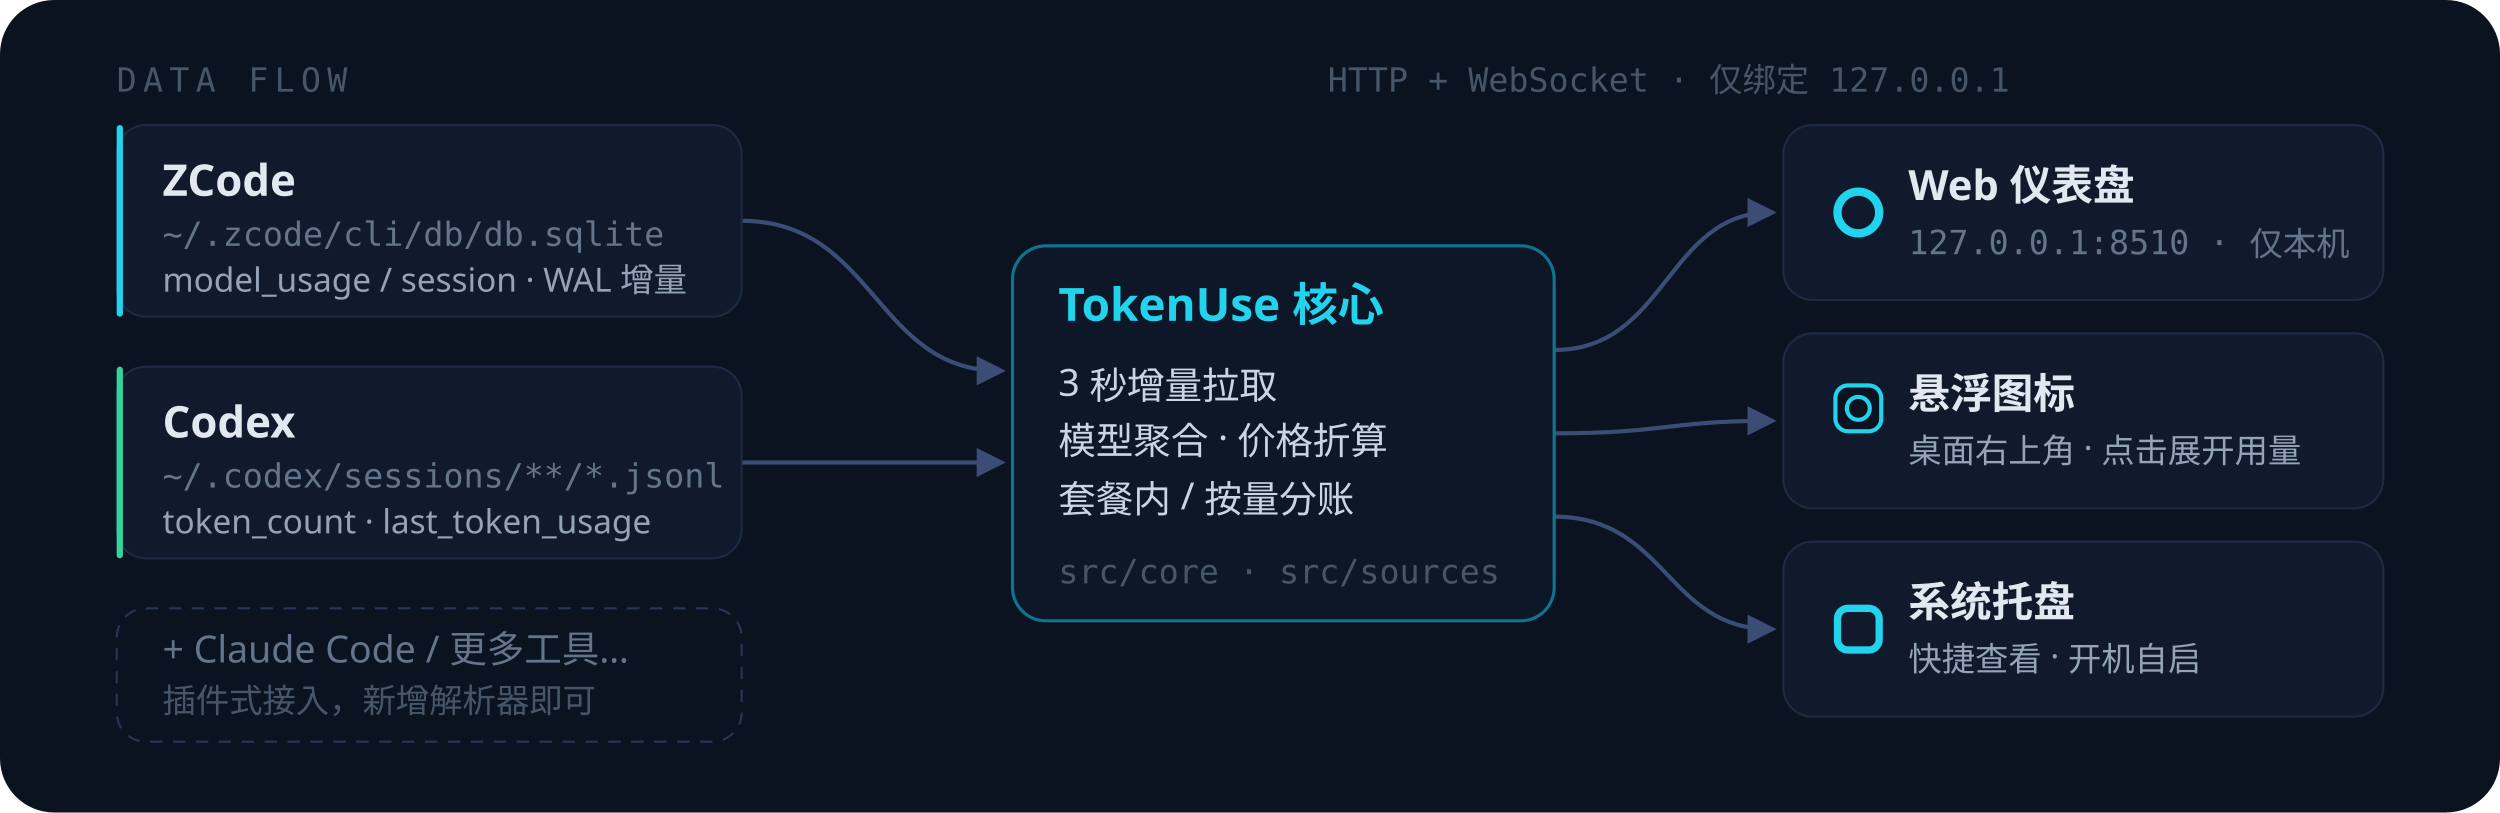
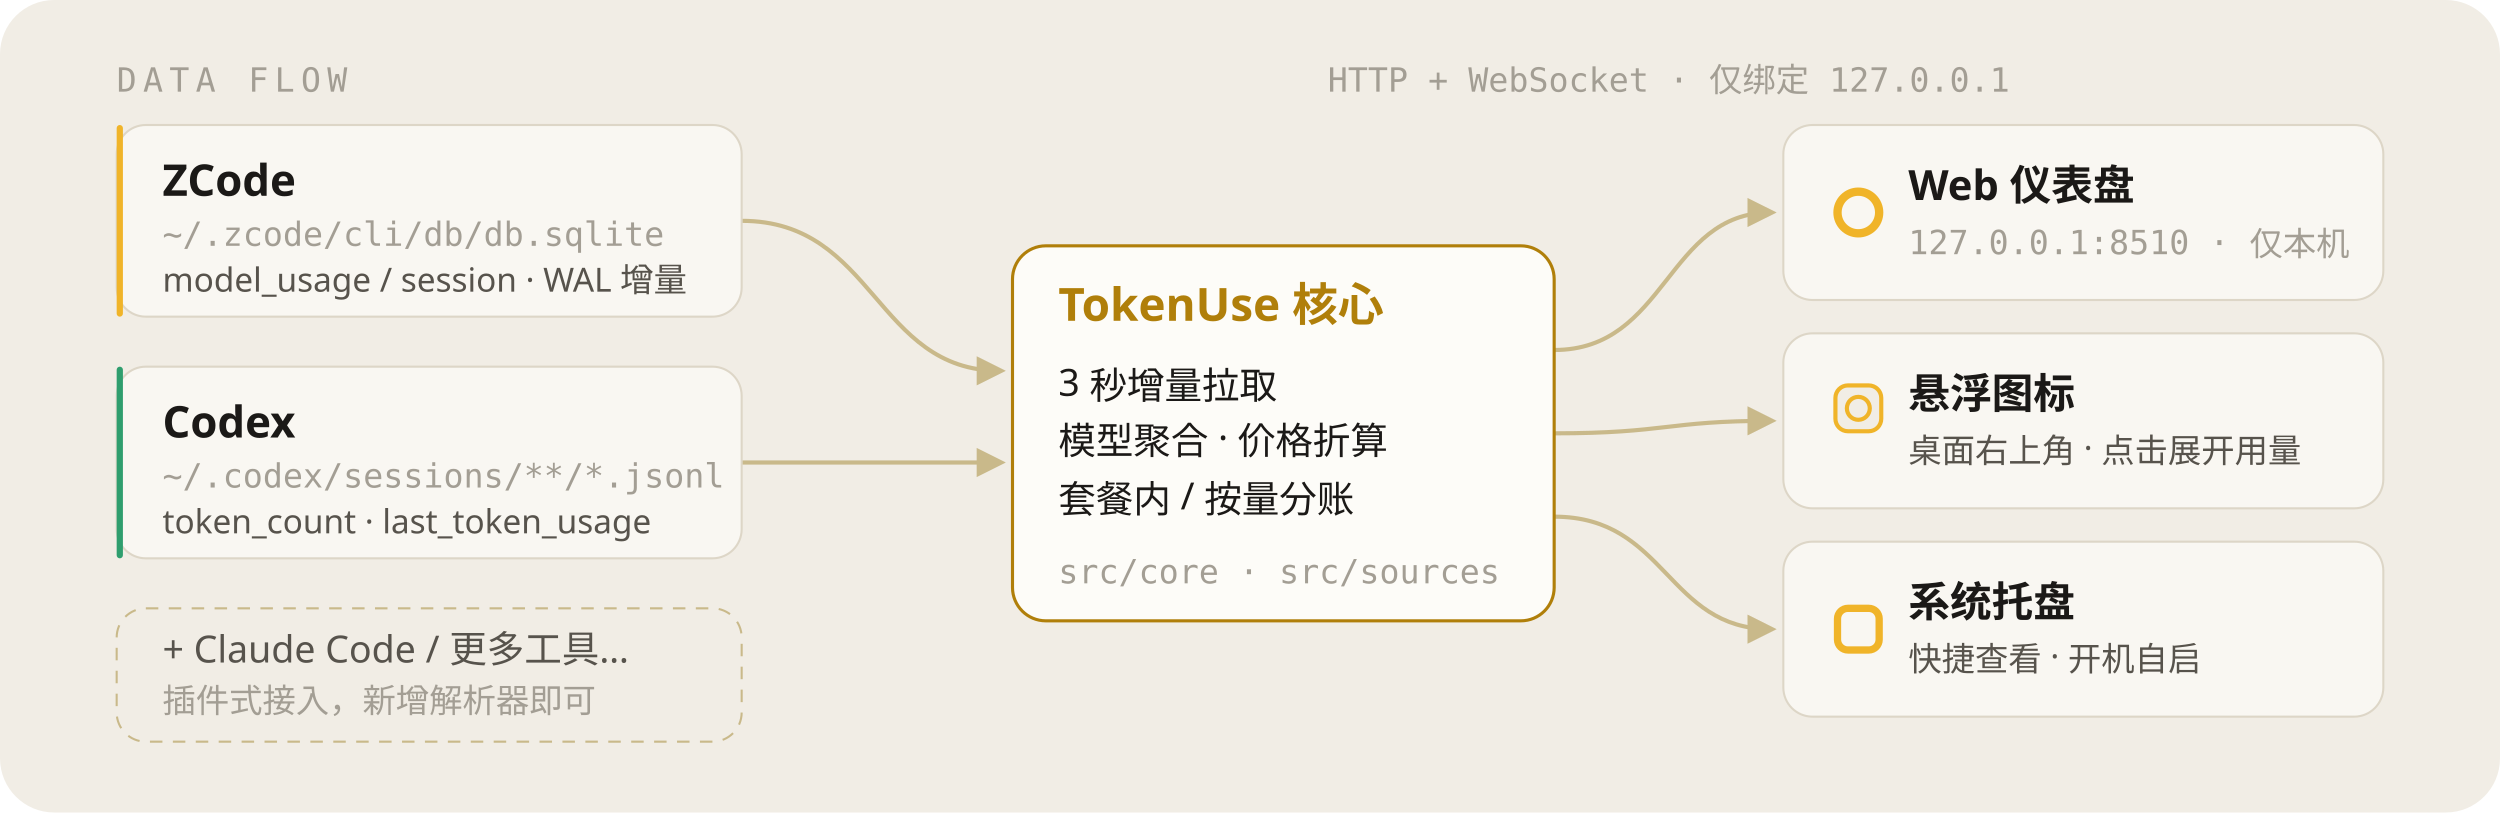
<svg xmlns="http://www.w3.org/2000/svg" width="1200" height="390" viewBox="0 0 1200 390" role="img" aria-labelledby="arch-title arch-desc">
  <defs>
    <marker id="arrow" viewBox="0 0 10 10" refX="8" refY="5" markerWidth="7" markerHeight="7" orient="auto-start-reverse">
-       <path d="M 0 0 L 10 5 L 0 10 z" fill="#3b4d75" />
+       <path d="M 0 0 L 10 5 L 0 10 z" fill="#c9b98a" />
    </marker>
  </defs>
-   <rect width="1200" height="390" rx="26" fill="#0b1220" />
-   <text x="56" y="44" font-family="Consolas, ui-monospace, SFMono-Regular, Menlo, monospace" font-size="16" fill="#475569" letter-spacing="3">DATA FLOW</text>
-   <text x="801" y="44" text-anchor="middle" font-family="Consolas, ui-monospace, SFMono-Regular, Menlo, monospace" font-size="16" fill="#475569">HTTP + WebSocket · 仅绑定 127.0.0.1</text>
-   <g fill="none" stroke="#3b4d75" stroke-width="2" marker-end="url(#arrow)">
+   <rect width="1200" height="390" rx="26" fill="#f1ede5" />
+   <text x="56" y="44" font-family="Consolas, ui-monospace, SFMono-Regular, Menlo, monospace" font-size="16" fill="#a39e94" letter-spacing="3">DATA FLOW</text>
+   <text x="801" y="44" text-anchor="middle" font-family="Consolas, ui-monospace, SFMono-Regular, Menlo, monospace" font-size="16" fill="#a39e94">HTTP + WebSocket · 仅绑定 127.0.0.1</text>
+   <g fill="none" stroke="#c9b98a" stroke-width="2" marker-end="url(#arrow)">
    <path d="M356 106 C 420 106, 420 178, 480 178" />
    <path d="M356 222 C 420 222, 420 222, 480 222" />
    <path d="M746 168 C 800 168, 800 102, 850 102" />
    <path d="M746 208 C 800 208, 800 202, 850 202" />
    <path d="M746 248 C 800 248, 800 302, 850 302" />
  </g>
  <g id="sources">
-     <rect x="56" y="60" width="300" height="92" rx="14" fill="#111a2c" stroke="#1e2a44" />
-     <rect x="56" y="60" width="3" height="92" rx="1.5" fill="#22d3ee" />
-     <text x="78" y="94" font-family="Segoe UI, PingFang SC, Microsoft YaHei, sans-serif" font-size="21" font-weight="600" fill="#e2e8f0">ZCode</text>
-     <text x="78" y="118" font-family="Consolas, ui-monospace, SFMono-Regular, Menlo, monospace" font-size="16" fill="#64748b">~/.zcode/cli/db/db.sqlite</text>
-     <text x="78" y="140" font-family="Segoe UI, PingFang SC, Microsoft YaHei, sans-serif" font-size="16" fill="#94a3b8">model_usage / session · WAL 增量</text>
-     <rect x="56" y="176" width="300" height="92" rx="14" fill="#111a2c" stroke="#1e2a44" />
-     <rect x="56" y="176" width="3" height="92" rx="1.5" fill="#34d399" />
-     <text x="78" y="210" font-family="Segoe UI, PingFang SC, Microsoft YaHei, sans-serif" font-size="21" font-weight="600" fill="#e2e8f0">Codex</text>
-     <text x="78" y="234" font-family="Consolas, ui-monospace, SFMono-Regular, Menlo, monospace" font-size="16" fill="#64748b">~/.codex/sessions/**/*.jsonl</text>
-     <text x="78" y="256" font-family="Segoe UI, PingFang SC, Microsoft YaHei, sans-serif" font-size="16" fill="#94a3b8">token_count · last_token_usage</text>
-     <rect x="56" y="292" width="300" height="64" rx="14" fill="none" stroke="#263656" stroke-dasharray="6 5" />
-     <text x="78" y="318" font-family="Segoe UI, PingFang SC, Microsoft YaHei, sans-serif" font-size="18" fill="#64748b">+ Claude Code / 更多工具…</text>
-     <text x="78" y="342" font-family="Segoe UI, PingFang SC, Microsoft YaHei, sans-serif" font-size="16" fill="#475569">插件式接入，新增解析器即可</text>
+     <rect x="56" y="60" width="300" height="92" rx="14" fill="#f9f7f2" stroke="#ddd6c7" />
+     <rect x="56" y="60" width="3" height="92" rx="1.5" fill="#f0b429" />
+     <text x="78" y="94" font-family="Segoe UI, PingFang SC, Microsoft YaHei, sans-serif" font-size="21" font-weight="600" fill="#1b1917">ZCode</text>
+     <text x="78" y="118" font-family="Consolas, ui-monospace, SFMono-Regular, Menlo, monospace" font-size="16" fill="#a39e94">~/.zcode/cli/db/db.sqlite</text>
+     <text x="78" y="140" font-family="Segoe UI, PingFang SC, Microsoft YaHei, sans-serif" font-size="16" fill="#57534c">model_usage / session · WAL 增量</text>
+     <rect x="56" y="176" width="300" height="92" rx="14" fill="#f9f7f2" stroke="#ddd6c7" />
+     <rect x="56" y="176" width="3" height="92" rx="1.5" fill="#2f9e6e" />
+     <text x="78" y="210" font-family="Segoe UI, PingFang SC, Microsoft YaHei, sans-serif" font-size="21" font-weight="600" fill="#1b1917">Codex</text>
+     <text x="78" y="234" font-family="Consolas, ui-monospace, SFMono-Regular, Menlo, monospace" font-size="16" fill="#a39e94">~/.codex/sessions/**/*.jsonl</text>
+     <text x="78" y="256" font-family="Segoe UI, PingFang SC, Microsoft YaHei, sans-serif" font-size="16" fill="#57534c">token_count · last_token_usage</text>
+     <rect x="56" y="292" width="300" height="64" rx="14" fill="none" stroke="#c9b98a" stroke-dasharray="6 5" />
+     <text x="78" y="318" font-family="Segoe UI, PingFang SC, Microsoft YaHei, sans-serif" font-size="18" fill="#57534c">+ Claude Code / 更多工具…</text>
+     <text x="78" y="342" font-family="Segoe UI, PingFang SC, Microsoft YaHei, sans-serif" font-size="16" fill="#a39e94">插件式接入，新增解析器即可</text>
  </g>
  <g id="core">
-     <rect x="486" y="118" width="260" height="180" rx="16" fill="#0e1728" stroke="#0e7490" stroke-width="1.5" />
-     <text x="508" y="154" font-family="Segoe UI, PingFang SC, Microsoft YaHei, sans-serif" font-size="22" font-weight="700" fill="#22d3ee">TokenUse 核心</text>
-     <text x="508" y="190" font-family="Segoe UI, PingFang SC, Microsoft YaHei, sans-serif" font-size="18" fill="#cbd5e1">3 秒增量拉取</text>
-     <text x="508" y="218" font-family="Segoe UI, PingFang SC, Microsoft YaHei, sans-serif" font-size="18" fill="#cbd5e1">模型聚合 · 价格折算</text>
-     <text x="508" y="246" font-family="Segoe UI, PingFang SC, Microsoft YaHei, sans-serif" font-size="18" fill="#cbd5e1">套餐内 / 按量分账</text>
-     <text x="508" y="280" font-family="Consolas, ui-monospace, SFMono-Regular, Menlo, monospace" font-size="16" fill="#475569">src/core · src/sources</text>
+     <rect x="486" y="118" width="260" height="180" rx="16" fill="#fdfcf8" stroke="#b07f0a" stroke-width="1.5" />
+     <text x="508" y="154" font-family="Segoe UI, PingFang SC, Microsoft YaHei, sans-serif" font-size="22" font-weight="700" fill="#b07f0a">TokenUse 核心</text>
+     <text x="508" y="190" font-family="Segoe UI, PingFang SC, Microsoft YaHei, sans-serif" font-size="18" fill="#1b1917">3 秒增量拉取</text>
+     <text x="508" y="218" font-family="Segoe UI, PingFang SC, Microsoft YaHei, sans-serif" font-size="18" fill="#1b1917">模型聚合 · 价格折算</text>
+     <text x="508" y="246" font-family="Segoe UI, PingFang SC, Microsoft YaHei, sans-serif" font-size="18" fill="#1b1917">套餐内 / 按量分账</text>
+     <text x="508" y="280" font-family="Consolas, ui-monospace, SFMono-Regular, Menlo, monospace" font-size="16" fill="#a39e94">src/core · src/sources</text>
  </g>
  <g id="surfaces">
-     <rect x="856" y="60" width="288" height="84" rx="14" fill="#111a2c" stroke="#1e2a44" />
-     <circle cx="892" cy="102" r="10" fill="none" stroke="#22d3ee" stroke-width="4" />
-     <text x="916" y="96" font-family="Segoe UI, PingFang SC, Microsoft YaHei, sans-serif" font-size="20" font-weight="600" fill="#e2e8f0">Web 仪表盘</text>
-     <text x="916" y="122" font-family="Consolas, ui-monospace, SFMono-Regular, Menlo, monospace" font-size="16" fill="#64748b">127.0.0.1:8510 · 仅本机</text>
-     <rect x="856" y="160" width="288" height="84" rx="14" fill="#111a2c" stroke="#1e2a44" />
-     <rect x="881" y="185" width="22" height="22" rx="6" fill="#0b1220" stroke="#22d3ee" stroke-width="2" />
-     <circle cx="892" cy="196" r="5.5" fill="none" stroke="#22d3ee" stroke-width="2" />
-     <text x="916" y="196" font-family="Segoe UI, PingFang SC, Microsoft YaHei, sans-serif" font-size="20" font-weight="600" fill="#e2e8f0">悬浮图标</text>
-     <text x="916" y="222" font-family="Segoe UI, PingFang SC, Microsoft YaHei, sans-serif" font-size="16" fill="#94a3b8">桌面右上角 · 点击展开用量</text>
-     <rect x="856" y="260" width="288" height="84" rx="14" fill="#111a2c" stroke="#1e2a44" />
-     <rect x="882" y="292" width="20" height="20" rx="5" fill="none" stroke="#22d3ee" stroke-width="3.5" />
-     <text x="916" y="296" font-family="Segoe UI, PingFang SC, Microsoft YaHei, sans-serif" font-size="20" font-weight="600" fill="#e2e8f0">系统托盘</text>
-     <text x="916" y="322" font-family="Segoe UI, PingFang SC, Microsoft YaHei, sans-serif" font-size="16" fill="#94a3b8">快捷查看 · 开机自启</text>
+     <rect x="856" y="60" width="288" height="84" rx="14" fill="#f9f7f2" stroke="#ddd6c7" />
+     <circle cx="892" cy="102" r="10" fill="none" stroke="#f0b429" stroke-width="4" />
+     <text x="916" y="96" font-family="Segoe UI, PingFang SC, Microsoft YaHei, sans-serif" font-size="20" font-weight="600" fill="#1b1917">Web 仪表盘</text>
+     <text x="916" y="122" font-family="Consolas, ui-monospace, SFMono-Regular, Menlo, monospace" font-size="16" fill="#a39e94">127.0.0.1:8510 · 仅本机</text>
+     <rect x="856" y="160" width="288" height="84" rx="14" fill="#f9f7f2" stroke="#ddd6c7" />
+     <rect x="881" y="185" width="22" height="22" rx="6" fill="#f1ede5" stroke="#f0b429" stroke-width="2" />
+     <circle cx="892" cy="196" r="5.5" fill="none" stroke="#f0b429" stroke-width="2" />
+     <text x="916" y="196" font-family="Segoe UI, PingFang SC, Microsoft YaHei, sans-serif" font-size="20" font-weight="600" fill="#1b1917">悬浮图标</text>
+     <text x="916" y="222" font-family="Segoe UI, PingFang SC, Microsoft YaHei, sans-serif" font-size="16" fill="#57534c">桌面右上角 · 点击展开用量</text>
+     <rect x="856" y="260" width="288" height="84" rx="14" fill="#f9f7f2" stroke="#ddd6c7" />
+     <rect x="882" y="292" width="20" height="20" rx="5" fill="none" stroke="#f0b429" stroke-width="3.5" />
+     <text x="916" y="296" font-family="Segoe UI, PingFang SC, Microsoft YaHei, sans-serif" font-size="20" font-weight="600" fill="#1b1917">系统托盘</text>
+     <text x="916" y="322" font-family="Segoe UI, PingFang SC, Microsoft YaHei, sans-serif" font-size="16" fill="#57534c">快捷查看 · 开机自启</text>
  </g>
</svg>
